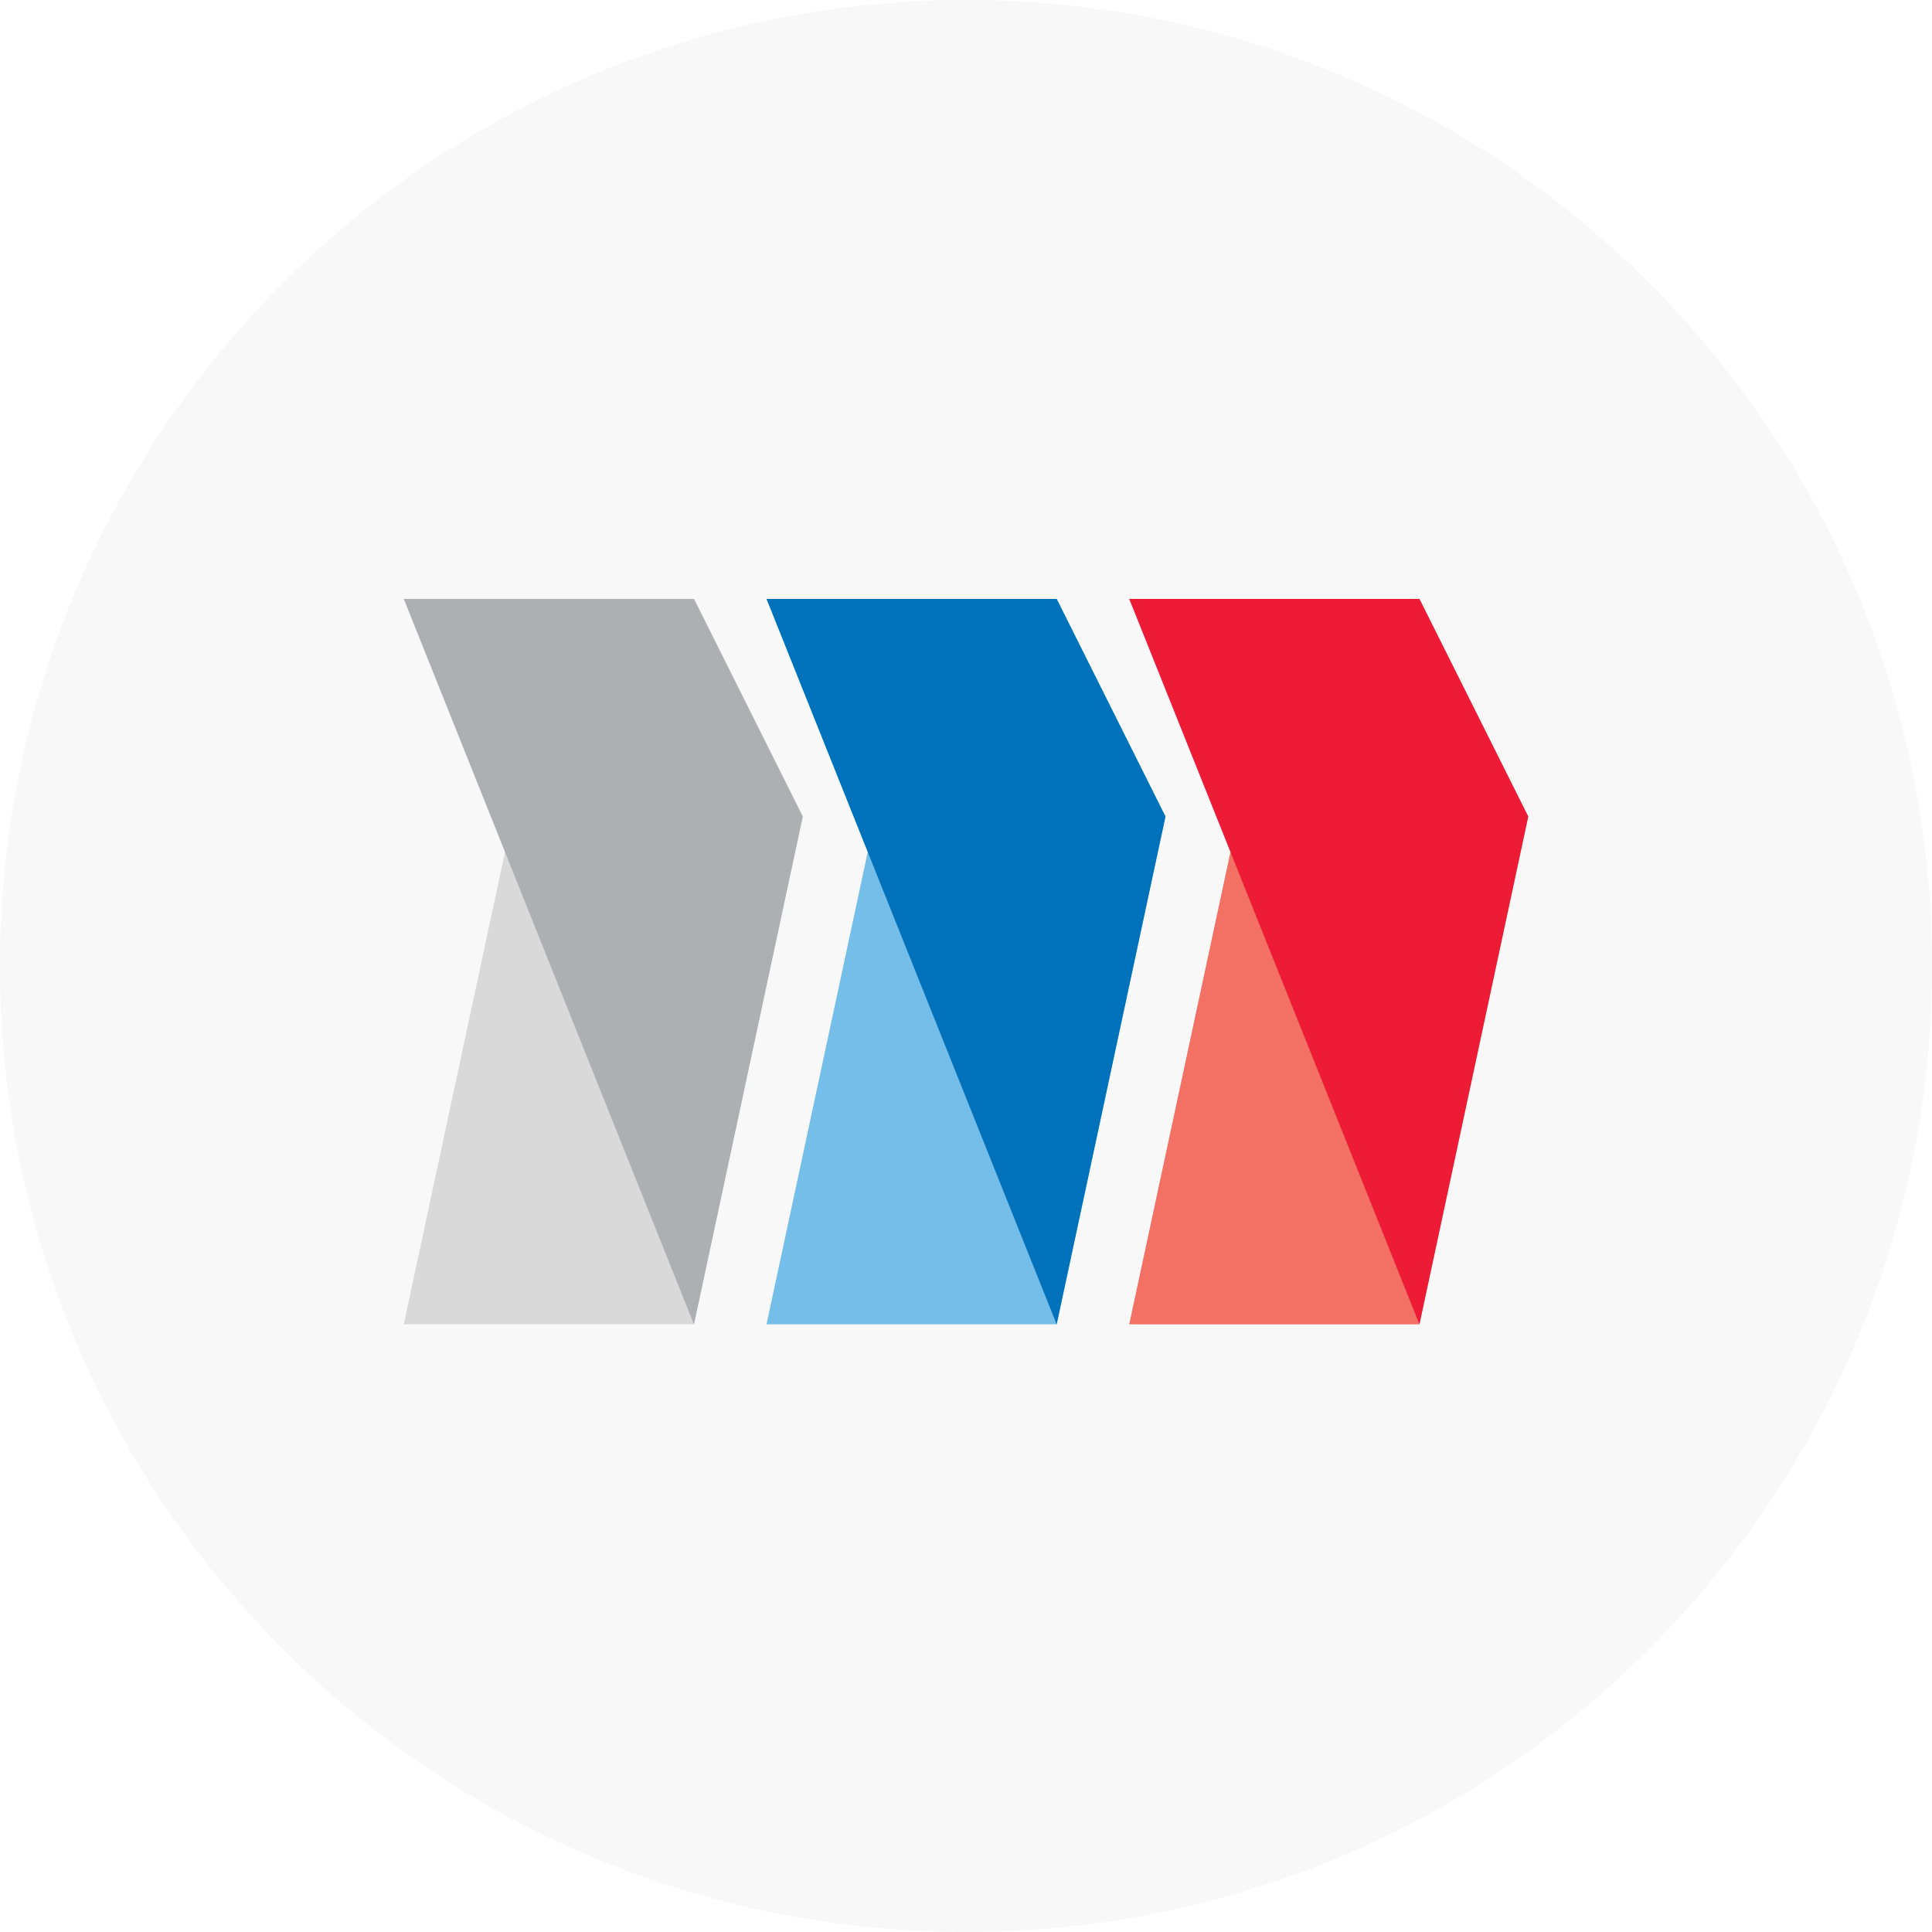
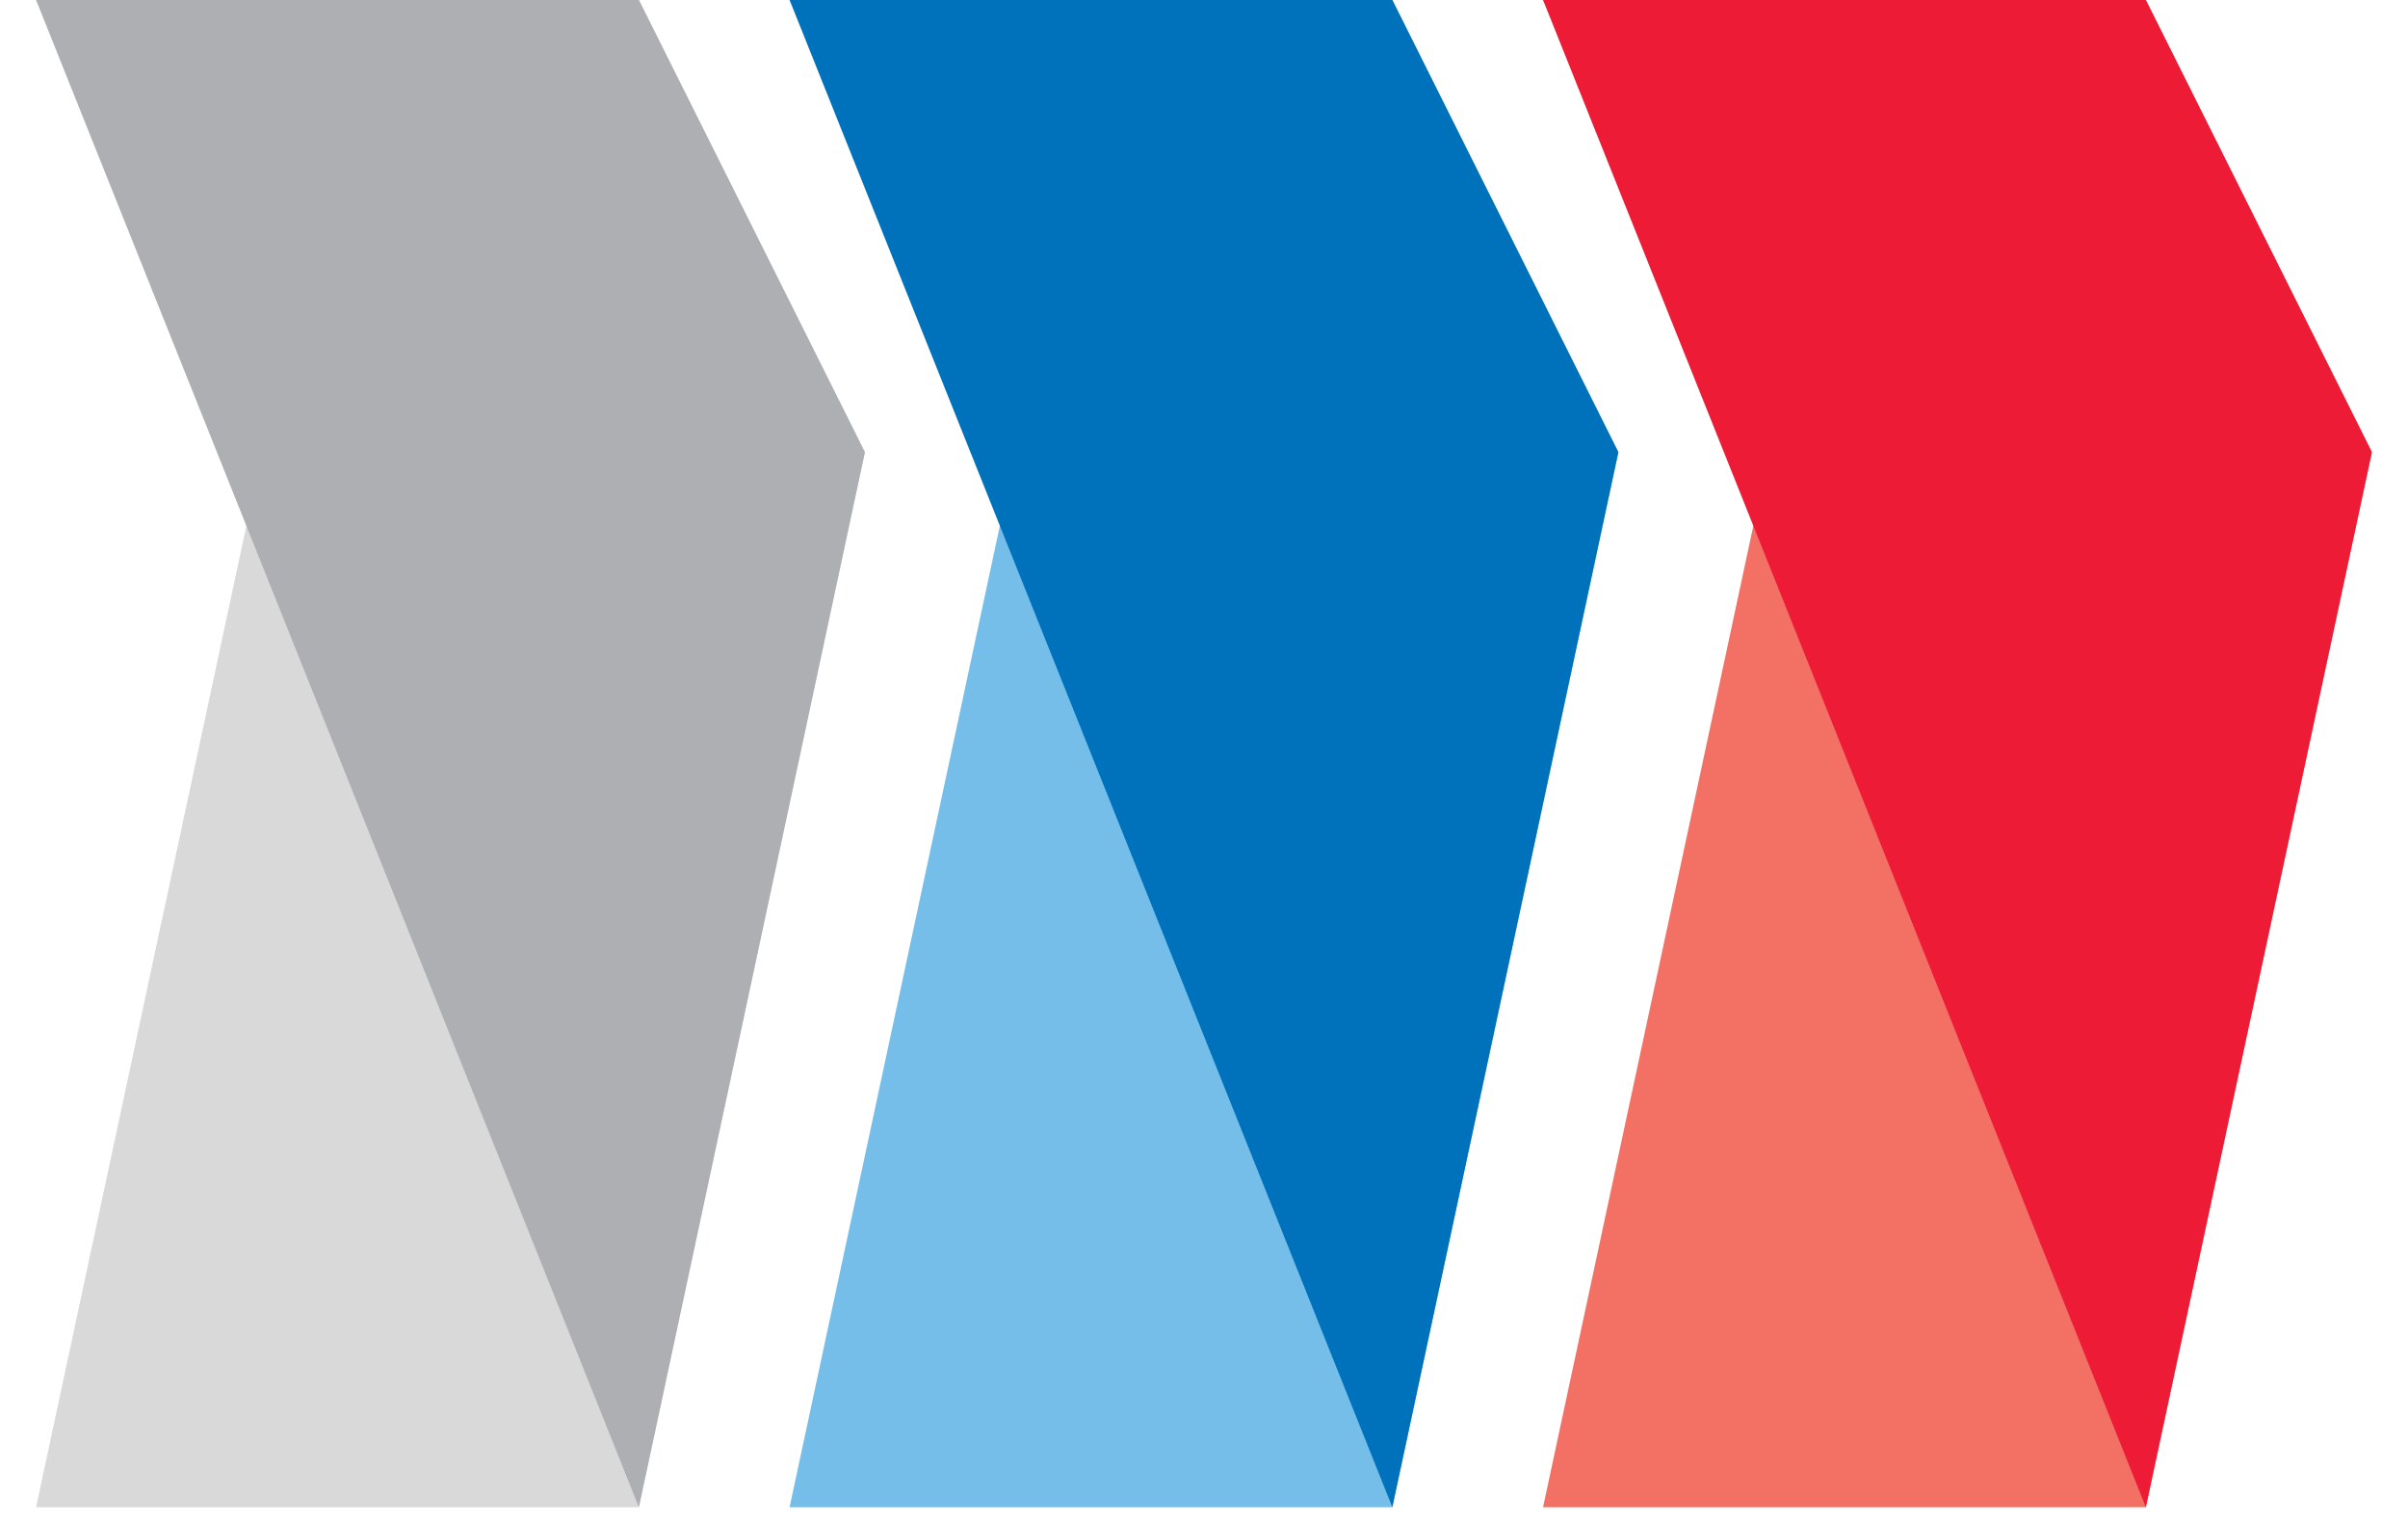
- <svg xmlns="http://www.w3.org/2000/svg" width="100" height="100" viewBox="0 0 100 100" fill="none">
-   <rect width="100" height="100" rx="50" fill="#F8F8F8" />
-   <path d="M20.899 31H35.919L41.551 42.264L35.919 68.548H20.899L26.532 42.264L20.899 31Z" fill="#D9D9D9" />
-   <path d="M20.899 31H35.919L41.551 42.264L35.919 68.548L20.899 31Z" fill="#ADAFB2" />
-   <path d="M39.674 31H54.693L60.325 42.264L54.693 68.548H39.674L45.306 42.264L39.674 31Z" fill="#75BEE9" />
-   <path d="M58.448 31H73.468L79.1 42.264L73.468 68.548H58.448L64.081 42.264L58.448 31Z" fill="#F37164" />
-   <path d="M39.674 31H54.693L60.325 42.264L54.693 68.548L39.674 31Z" fill="#0072BC" />
-   <path d="M58.448 31H73.468L79.1 42.264L73.468 68.548L58.448 31Z" fill="#ED1B35" />
+ <svg xmlns="http://www.w3.org/2000/svg" width="60" height="38" viewBox="0 0 60 38" fill="none">
+   <path d="M0.899 0H15.919L21.551 11.264L15.919 37.548H0.899L6.532 11.264L0.899 0Z" fill="#D9D9D9" />
+   <path d="M0.899 0H15.919L21.551 11.264L15.919 37.548L0.899 0Z" fill="#ADAFB2" />
+   <path d="M19.674 0H34.693L40.325 11.264L34.693 37.548H19.674L25.306 11.264L19.674 0Z" fill="#75BEE9" />
+   <path d="M38.448 0H53.468L59.1 11.264L53.468 37.548H38.448L44.081 11.264L38.448 0Z" fill="#F37164" />
+   <path d="M19.674 0H34.693L40.325 11.264L34.693 37.548L19.674 0Z" fill="#0072BC" />
+   <path d="M38.448 0H53.468L59.1 11.264L53.468 37.548L38.448 0Z" fill="#ED1B35" />
</svg>
